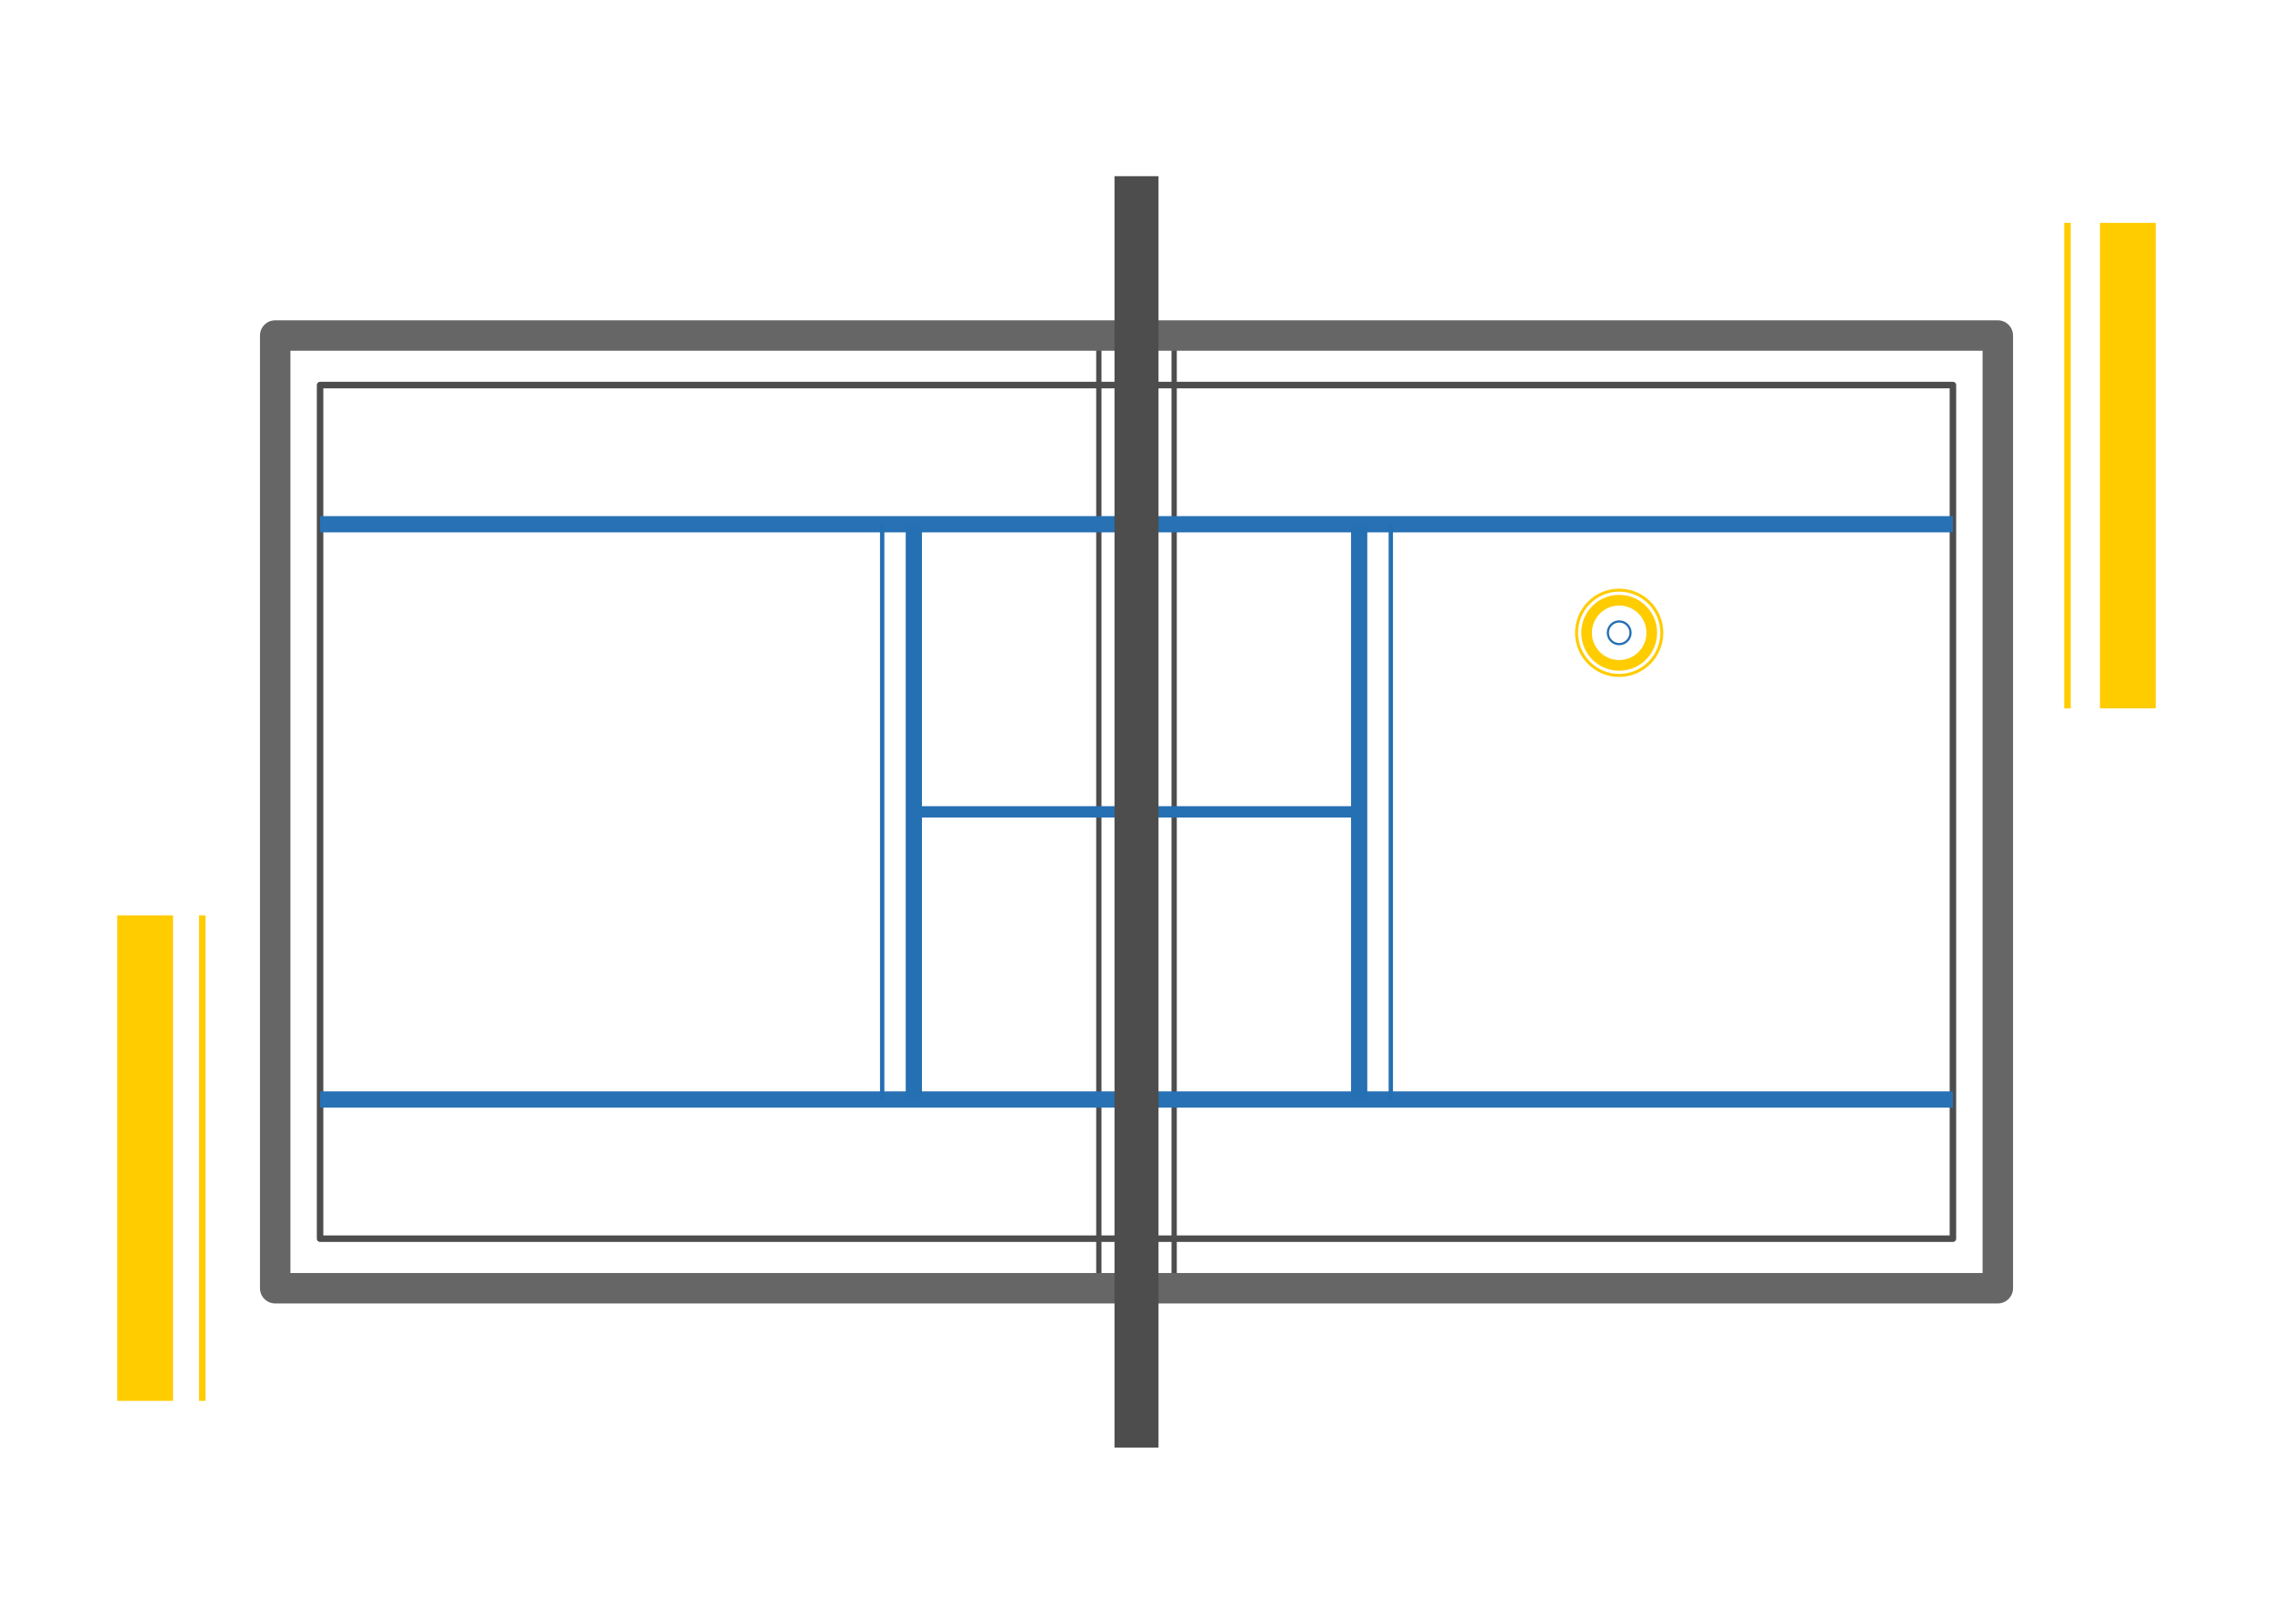
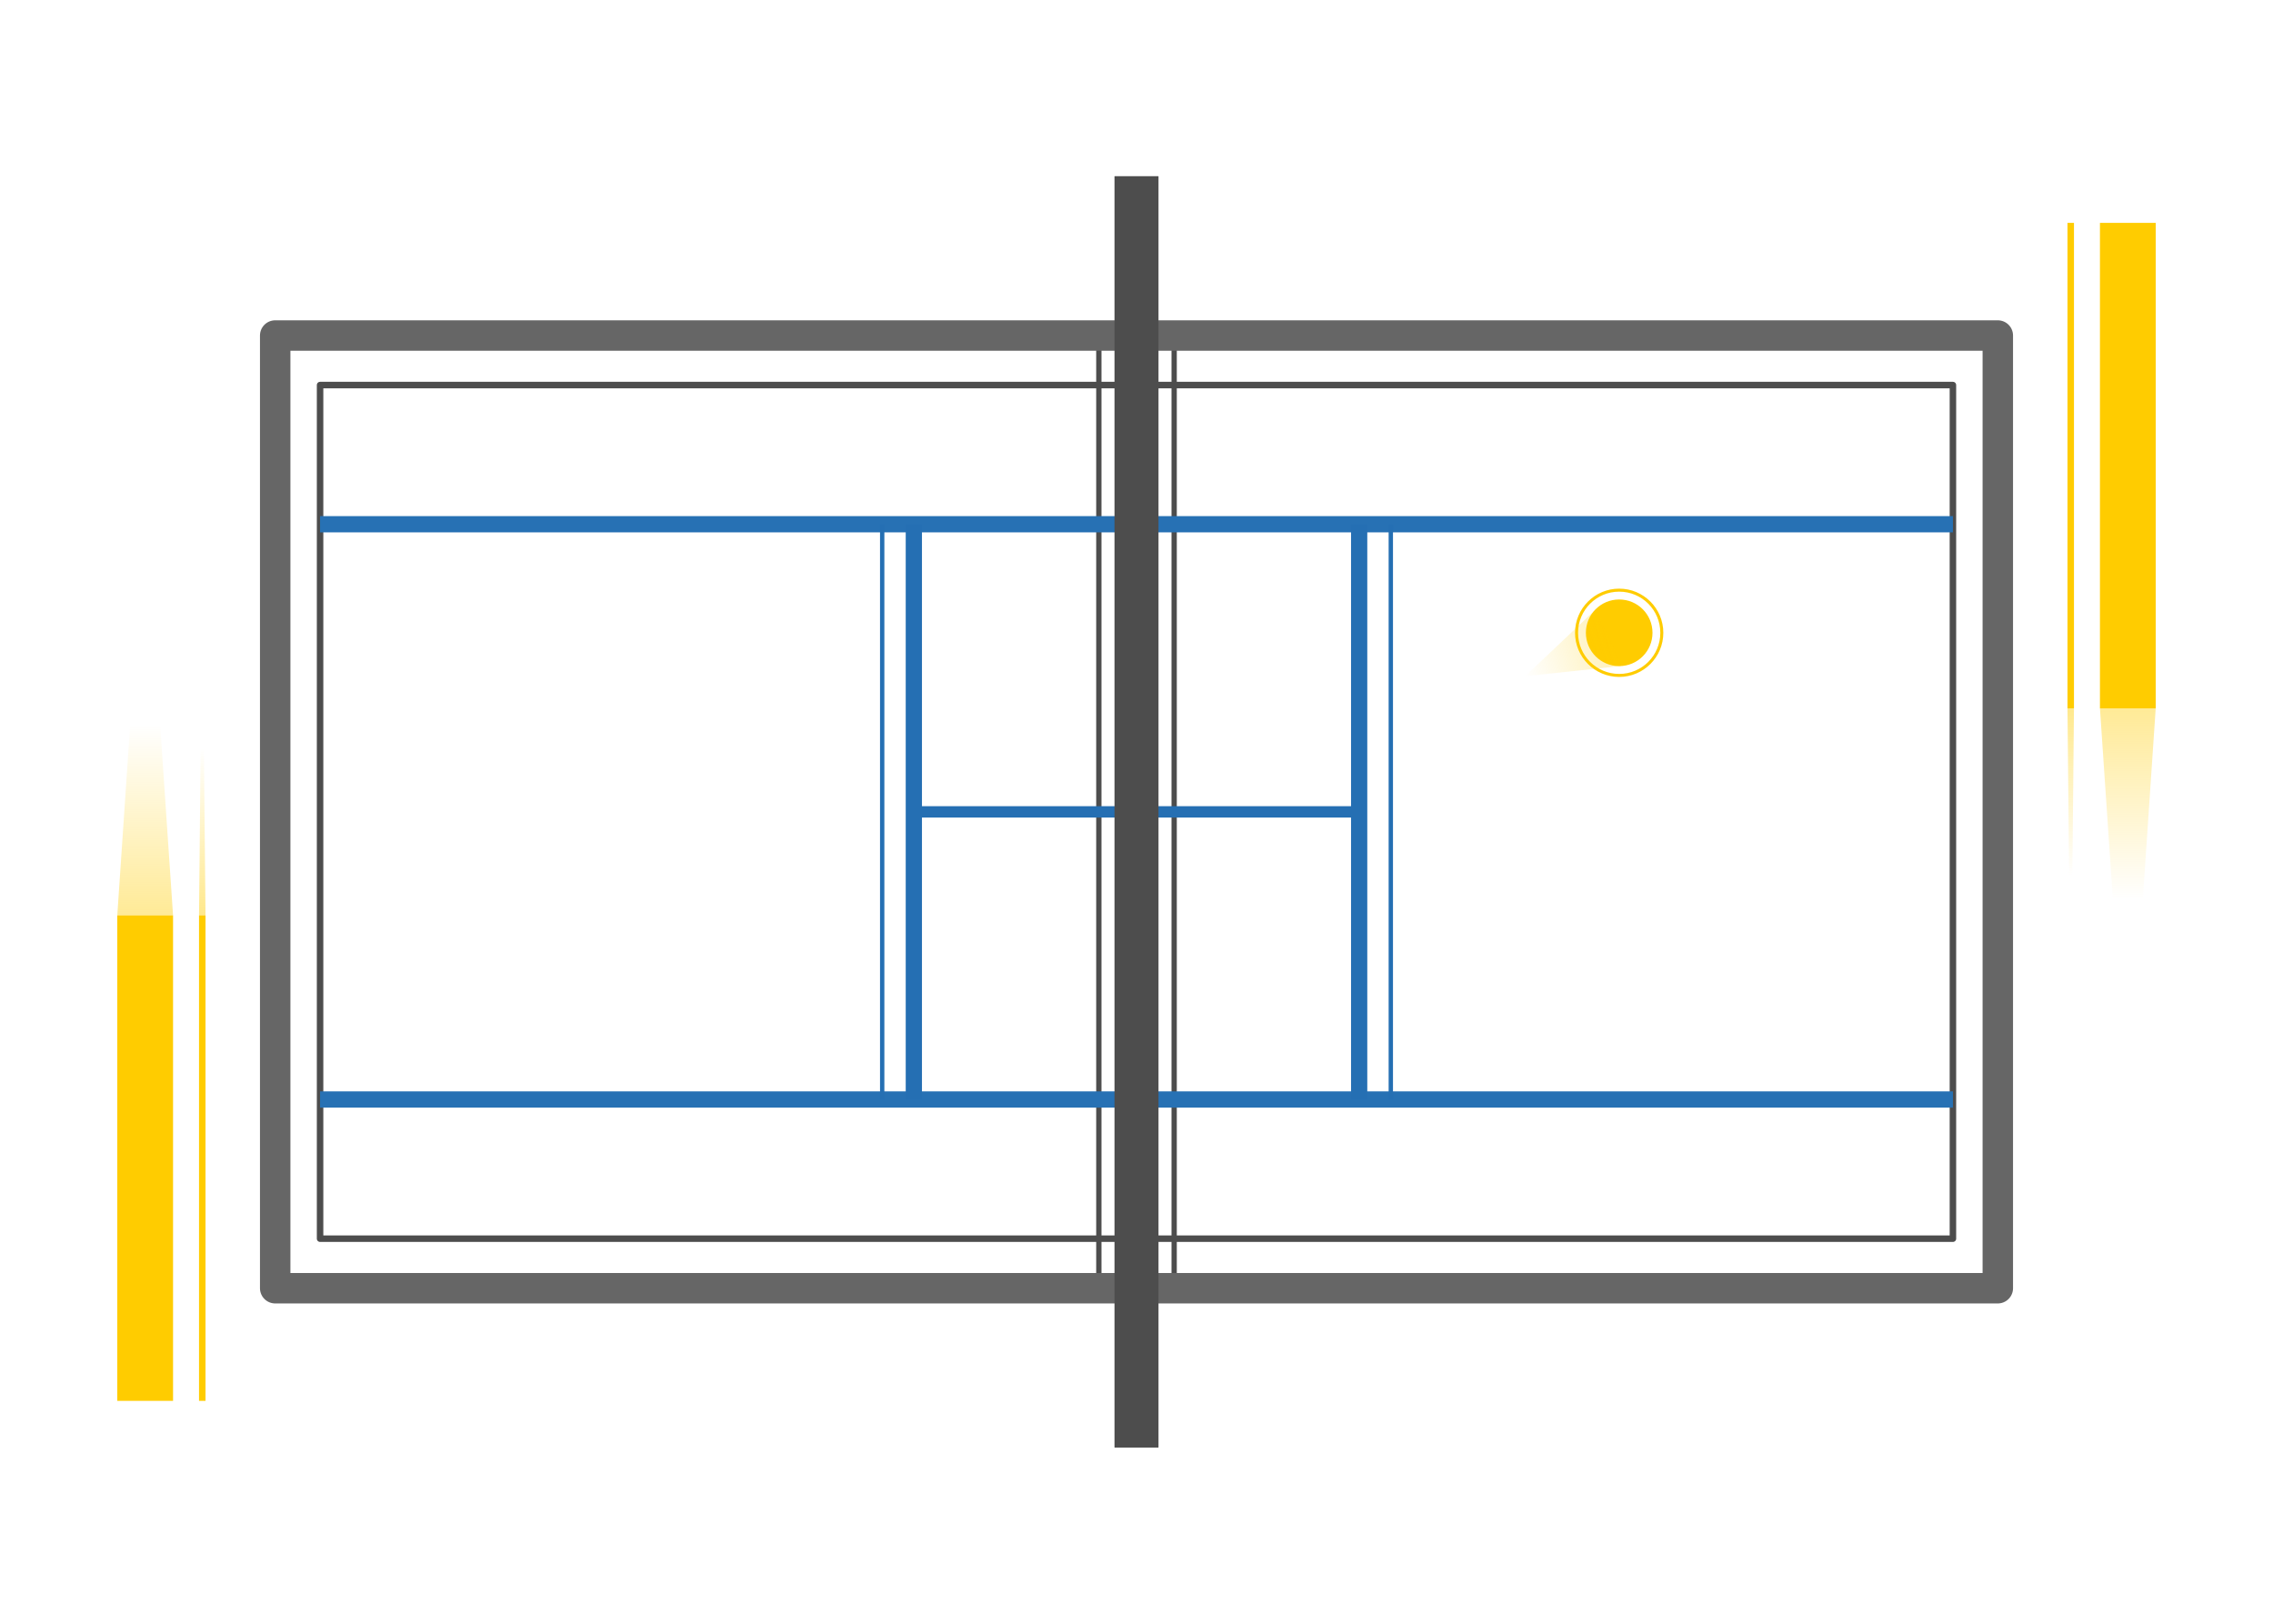
- <svg xmlns="http://www.w3.org/2000/svg" width="197.556mm" height="141.111mm" viewBox="0 0 700 500" id="svg5373" version="1.1">
-   <defs id="defs5375" />
+ <svg xmlns="http://www.w3.org/2000/svg" xmlns:xlink="http://www.w3.org/1999/xlink" width="197.556mm" height="141.111mm" viewBox="0 0 700 500" id="svg5373" version="1.1">
+   <defs id="defs5375">
+     <linearGradient id="linearGradient1199">
+       <stop style="stop-color:#ffcc00;stop-opacity:0.45" offset="0" id="stop1195" />
+       <stop style="stop-color:#ffcc00;stop-opacity:0;" offset="1" id="stop1197" />
+     </linearGradient>
+     <linearGradient id="linearGradient1193">
+       <stop style="stop-color:#ffcc00;stop-opacity:0.45" offset="0" id="stop1189" />
+       <stop style="stop-color:#ffcc00;stop-opacity:0;" offset="1" id="stop1191" />
+     </linearGradient>
+     <linearGradient id="linearGradient1173">
+       <stop style="stop-color:#ffcc00;stop-opacity:0.45" offset="0" id="stop1169" />
+       <stop style="stop-color:#ffcc00;stop-opacity:0;" offset="1" id="stop1171" />
+     </linearGradient>
+     <linearGradient id="linearGradient1151">
+       <stop style="stop-color:#ffcc00;stop-opacity:0.45" offset="0" id="stop1147" />
+       <stop style="stop-color:#ffcc00;stop-opacity:0;" offset="1" id="stop1149" />
+     </linearGradient>
+     <linearGradient id="linearGradient1121">
+       <stop style="stop-color:#ffcc00;stop-opacity:0.394" offset="0" id="stop1117" />
+       <stop style="stop-color:#ffcc00;stop-opacity:0;" offset="1" id="stop1119" />
+     </linearGradient>
+     <linearGradient xlink:href="#linearGradient1121" id="linearGradient1115" x1="-60.636" y1="215.471" x2="-92.541" y2="240.933" gradientUnits="userSpaceOnUse" gradientTransform="rotate(21.45086,-78.25517,228.7803)" />
+     <linearGradient xlink:href="#linearGradient1199" id="linearGradient1153" x1="-521.054" y1="314.14" x2="-521.054" y2="249.784" gradientUnits="userSpaceOnUse" />
+     <linearGradient xlink:href="#linearGradient1193" id="linearGradient1175" x1="-502.92" y1="308.516" x2="-502.92" y2="257.19" gradientUnits="userSpaceOnUse" />
+     <linearGradient xlink:href="#linearGradient1173" id="linearGradient1181" gradientUnits="userSpaceOnUse" x1="-502.92" y1="308.516" x2="-502.92" y2="257.19" gradientTransform="rotate(180,-215.7143,276.6479)" />
+     <linearGradient xlink:href="#linearGradient1151" id="linearGradient1183" gradientUnits="userSpaceOnUse" x1="-521.054" y1="314.14" x2="-521.054" y2="249.784" gradientTransform="rotate(180,-215.7143,276.6479)" />
+   </defs>
  <g id="layer1" transform="translate(565.7143,-26.64791)">
    <rect style="opacity:0;fill:#e6e6e6;fill-opacity:1;stroke:none;stroke-width:1.5;stroke-linecap:round;stroke-linejoin:round;stroke-miterlimit:4;stroke-dasharray:none;stroke-dashoffset:10.8;stroke-opacity:1" id="rect5921" width="700" height="500" x="-565.714" y="26.648" />
-     <rect style="opacity:1;fill:#ffcc00;fill-opacity:1;stroke:none;stroke-width:5;stroke-linecap:round;stroke-linejoin:round;stroke-miterlimit:4;stroke-dasharray:none;stroke-dashoffset:10.8;stroke-opacity:1" id="rect5966" width="17.173" height="149.503" x="80.994" y="95.278" />
    <rect y="308.515" x="-529.595" height="149.503" width="17.173" id="rect5968" style="opacity:1;fill:#ffcc00;fill-opacity:1;stroke:none;stroke-width:5;stroke-linecap:round;stroke-linejoin:round;stroke-miterlimit:4;stroke-dasharray:none;stroke-dashoffset:10.8;stroke-opacity:1" />
    <g id="g6068" transform="matrix(0.6626984,0,0,1,-71.57739,-3.9282227e-6)" style="stroke:#4d4d4d;stroke-width:2.457;stroke-miterlimit:4;stroke-dasharray:none">
      <path id="path6064" d="m -200,129.966 0,293.365" style="fill:none;fill-rule:evenodd;stroke:#4d4d4d;stroke-width:2.457;stroke-linecap:butt;stroke-linejoin:miter;stroke-opacity:1;stroke-miterlimit:4;stroke-dasharray:none" />
      <path id="path6066" d="m -235,129.966 0,293.365" style="fill:none;fill-rule:evenodd;stroke:#4d4d4d;stroke-width:2.457;stroke-linecap:butt;stroke-linejoin:miter;stroke-opacity:1;stroke-miterlimit:4;stroke-dasharray:none" />
    </g>
    <rect y="129.966" x="-480.966" height="293.365" width="530.503" id="rect5970" style="opacity:1;fill:none;fill-opacity:1;stroke:#666666;stroke-width:9.375;stroke-linecap:round;stroke-linejoin:round;stroke-miterlimit:4;stroke-dasharray:none;stroke-dashoffset:10.8;stroke-opacity:1" />
    <rect style="opacity:1;fill:none;fill-opacity:1;stroke:#4d4d4d;stroke-width:2;stroke-linecap:round;stroke-linejoin:round;stroke-miterlimit:4;stroke-dasharray:none;stroke-dashoffset:10.8;stroke-opacity:1" id="rect5942" width="502.857" height="262.857" x="-467.143" y="145.219" />
    <g id="g5948" transform="translate(-27.14287,7.142861)" style="stroke:#2771b4;stroke-width:5;stroke-miterlimit:4;stroke-dasharray:none;stroke-opacity:1">
      <path id="path5944" d="m -440,180.934 502.857,0" style="fill:none;fill-rule:evenodd;stroke:#2771b4;stroke-width:5;stroke-linecap:butt;stroke-linejoin:miter;stroke-miterlimit:4;stroke-dasharray:none;stroke-opacity:1" />
      <path id="path5946" d="m -440,358.076 502.857,0" style="fill:none;fill-rule:evenodd;stroke:#2771b4;stroke-width:5;stroke-linecap:butt;stroke-linejoin:miter;stroke-miterlimit:4;stroke-dasharray:none;stroke-opacity:1" />
    </g>
    <g id="g5958" transform="translate(-18.57143,10.00001)" style="stroke:#256fb3;stroke-width:5;stroke-miterlimit:4;stroke-dasharray:none;stroke-opacity:1">
      <path id="path5952" d="m -265.714,178.076 0,177.143" style="fill:none;fill-rule:evenodd;stroke:#256fb3;stroke-width:5;stroke-linecap:butt;stroke-linejoin:miter;stroke-miterlimit:4;stroke-dasharray:none;stroke-opacity:1" />
      <path id="path5954" d="m -128.571,178.076 0,177.143" style="fill:none;fill-rule:evenodd;stroke:#256fb3;stroke-width:5;stroke-linecap:butt;stroke-linejoin:miter;stroke-miterlimit:4;stroke-dasharray:none;stroke-opacity:1" />
    </g>
    <path style="fill:none;fill-rule:evenodd;stroke:#256fb3;stroke-width:3.5;stroke-linecap:butt;stroke-linejoin:miter;stroke-miterlimit:4;stroke-dasharray:none;stroke-opacity:1" d="m -284.286,276.648 137.143,0" id="path5962" />
-     <circle style="opacity:1;fill:none;fill-opacity:1;stroke:#ffcc00;stroke-width:3.284;stroke-linecap:round;stroke-linejoin:round;stroke-miterlimit:4;stroke-dasharray:none;stroke-dashoffset:10.8;stroke-opacity:1" id="path5964" cx="-67.064" cy="221.504" r="10.037" />
+     <circle style="opacity:1;fill:#ffcc00;fill-opacity:1;stroke:#ffcc00;stroke-width:2.885;stroke-linecap:round;stroke-linejoin:round;stroke-miterlimit:4;stroke-dasharray:none;stroke-dashoffset:10.8;stroke-opacity:1" id="path5964" cx="-67.064" cy="221.504" r="8.816" />
    <path style="fill:none;fill-rule:evenodd;stroke:#4d4d4d;stroke-width:13.5;stroke-linecap:butt;stroke-linejoin:miter;stroke-miterlimit:4;stroke-dasharray:none;stroke-opacity:1" d="m -215.714,80.934 0,391.429" id="path5956" />
    <g style="stroke:#256fb3;stroke-width:1.17;stroke-miterlimit:4;stroke-dasharray:none;stroke-opacity:1" transform="matrix(1.142132,0,0,1,9.448875,10.00001)" id="g5972">
      <path style="fill:none;fill-rule:evenodd;stroke:#256fb3;stroke-width:1.17;stroke-linecap:butt;stroke-linejoin:miter;stroke-miterlimit:4;stroke-dasharray:none;stroke-opacity:1" d="m -265.714,178.076 0,177.143" id="path5974" />
      <path style="fill:none;fill-rule:evenodd;stroke:#256fb3;stroke-width:1.17;stroke-linecap:butt;stroke-linejoin:miter;stroke-miterlimit:4;stroke-dasharray:none;stroke-opacity:1" d="m -128.571,178.076 0,177.143" id="path5976" />
    </g>
-     <circle r="3.491" cy="221.504" cx="-67.064" id="circle5978" style="opacity:1;fill:none;fill-opacity:1;stroke:#256fb3;stroke-width:0.684;stroke-linecap:round;stroke-linejoin:round;stroke-miterlimit:4;stroke-dasharray:none;stroke-dashoffset:10.8;stroke-opacity:1" />
    <circle style="opacity:1;fill:none;fill-opacity:1;stroke:#ffcc00;stroke-width:0.923;stroke-linecap:round;stroke-linejoin:round;stroke-miterlimit:4;stroke-dasharray:none;stroke-dashoffset:10.8;stroke-opacity:1" id="circle5980" cx="-67.064" cy="221.504" r="13.13" />
-     <path style="fill:none;fill-rule:evenodd;stroke:#ffcc00;stroke-width:2;stroke-linecap:butt;stroke-linejoin:miter;stroke-miterlimit:4;stroke-dasharray:none;stroke-opacity:1" d="m -503.422,308.515 0,149.503" id="path6042" />
-     <path style="fill:none;fill-rule:evenodd;stroke:#ffcc00;stroke-width:2;stroke-linecap:butt;stroke-linejoin:miter;stroke-miterlimit:4;stroke-dasharray:none;stroke-opacity:1" d="m 70.994,95.278 0,149.503" id="path6044" />
+     <path style="color:#000000;font-style:normal;font-variant:normal;font-weight:normal;font-stretch:normal;font-size:medium;line-height:normal;font-family:sans-serif;font-variant-ligatures:normal;font-variant-position:normal;font-variant-caps:normal;font-variant-numeric:normal;font-variant-alternates:normal;font-variant-east-asian:normal;font-feature-settings:normal;font-variation-settings:normal;text-indent:0;text-align:start;text-decoration:none;text-decoration-line:none;text-decoration-style:solid;text-decoration-color:#000000;letter-spacing:normal;word-spacing:normal;text-transform:none;writing-mode:lr-tb;direction:ltr;text-orientation:mixed;dominant-baseline:auto;baseline-shift:baseline;text-anchor:start;white-space:normal;shape-padding:0;shape-margin:0;inline-size:0;clip-rule:nonzero;display:inline;overflow:visible;visibility:visible;isolation:auto;mix-blend-mode:normal;color-interpolation:sRGB;color-interpolation-filters:linearRGB;solid-color:#000000;solid-opacity:1;vector-effect:none;fill:#ffcc00;fill-opacity:1;fill-rule:evenodd;stroke:none;stroke-width:2;stroke-linecap:butt;stroke-linejoin:miter;stroke-miterlimit:4;stroke-dasharray:none;stroke-dashoffset:0;stroke-opacity:1;color-rendering:auto;image-rendering:auto;shape-rendering:auto;text-rendering:auto;enable-background:accumulate;stop-color:#000000;stop-opacity:1;opacity:1" d="M -504.422 308.516 L -504.422 458.018 L -502.422 458.018 L -502.422 308.516 L -504.422 308.516 z " id="path1165" />
    <path id="path6062" d="m -215.714,80.934 0,391.429" style="fill:none;fill-rule:evenodd;stroke:#4d4d4d;stroke-width:13.5;stroke-linecap:butt;stroke-linejoin:miter;stroke-miterlimit:4;stroke-dasharray:none;stroke-opacity:1" />
+     <path style="fill:url(#linearGradient1115);fill-opacity:1;stroke:none;stroke-width:0.938px;stroke-linecap:butt;stroke-linejoin:miter;stroke-opacity:1" d="m -74.231,214.252 -21.765,20.615 29.57,-3.154 -7.806,-17.462" id="path1082" />
+     <path style="fill:url(#linearGradient1153);fill-opacity:1;stroke:none;stroke-width:0.938px;stroke-linecap:butt;stroke-linejoin:miter;stroke-opacity:1" d="m -529.595,308.515 3.972,-58.765 9.228,0.069 3.972,58.696 z" id="path1145" />
+     <path style="fill:url(#linearGradient1175);fill-opacity:1;stroke:none;stroke-width:0.938px;stroke-linecap:butt;stroke-linejoin:miter;stroke-opacity:1" d="m -504.422,308.516 0.497,-51.325 h 1.004 l 0.498,51.325 z" id="path1167" />
+     <path style="fill:url(#linearGradient1183);fill-opacity:1;stroke:none;stroke-width:0.938px;stroke-linecap:butt;stroke-linejoin:miter;stroke-opacity:1" d="m 98.166,244.781 -3.972,58.765 -9.228,-0.069 -3.972,-58.696 z" id="path1177" />
+     <path style="fill:url(#linearGradient1181);fill-opacity:1;stroke:none;stroke-width:0.938px;stroke-linecap:butt;stroke-linejoin:miter;stroke-opacity:1" d="m 72.993,244.78 -0.497,51.325 h -1.004 l -0.498,-51.325 z" id="path1179" />
+     <rect y="-244.781" x="-98.166" height="149.503" width="17.173" id="rect1185" style="opacity:1;fill:#ffcc00;fill-opacity:1;stroke:none;stroke-width:5;stroke-linecap:round;stroke-linejoin:round;stroke-miterlimit:4;stroke-dasharray:none;stroke-dashoffset:10.8;stroke-opacity:1" transform="scale(-1)" />
+     <path style="color:#000000;font-style:normal;font-variant:normal;font-weight:normal;font-stretch:normal;font-size:medium;line-height:normal;font-family:sans-serif;font-variant-ligatures:normal;font-variant-position:normal;font-variant-caps:normal;font-variant-numeric:normal;font-variant-alternates:normal;font-variant-east-asian:normal;font-feature-settings:normal;font-variation-settings:normal;text-indent:0;text-align:start;text-decoration:none;text-decoration-line:none;text-decoration-style:solid;text-decoration-color:#000000;letter-spacing:normal;word-spacing:normal;text-transform:none;writing-mode:lr-tb;direction:ltr;text-orientation:mixed;dominant-baseline:auto;baseline-shift:baseline;text-anchor:start;white-space:normal;shape-padding:0;shape-margin:0;inline-size:0;clip-rule:nonzero;display:inline;overflow:visible;visibility:visible;opacity:1;isolation:auto;mix-blend-mode:normal;color-interpolation:sRGB;color-interpolation-filters:linearRGB;solid-color:#000000;solid-opacity:1;vector-effect:none;fill:#ffcc00;fill-opacity:1;fill-rule:evenodd;stroke:none;stroke-width:2;stroke-linecap:butt;stroke-linejoin:miter;stroke-miterlimit:4;stroke-dasharray:none;stroke-dashoffset:0;stroke-opacity:1;color-rendering:auto;image-rendering:auto;shape-rendering:auto;text-rendering:auto;enable-background:accumulate;stop-color:#000000;stop-opacity:1" d="M 72.993,244.78 V 95.278 h -2 V 244.78 Z" id="path1187" />
  </g>
</svg>
